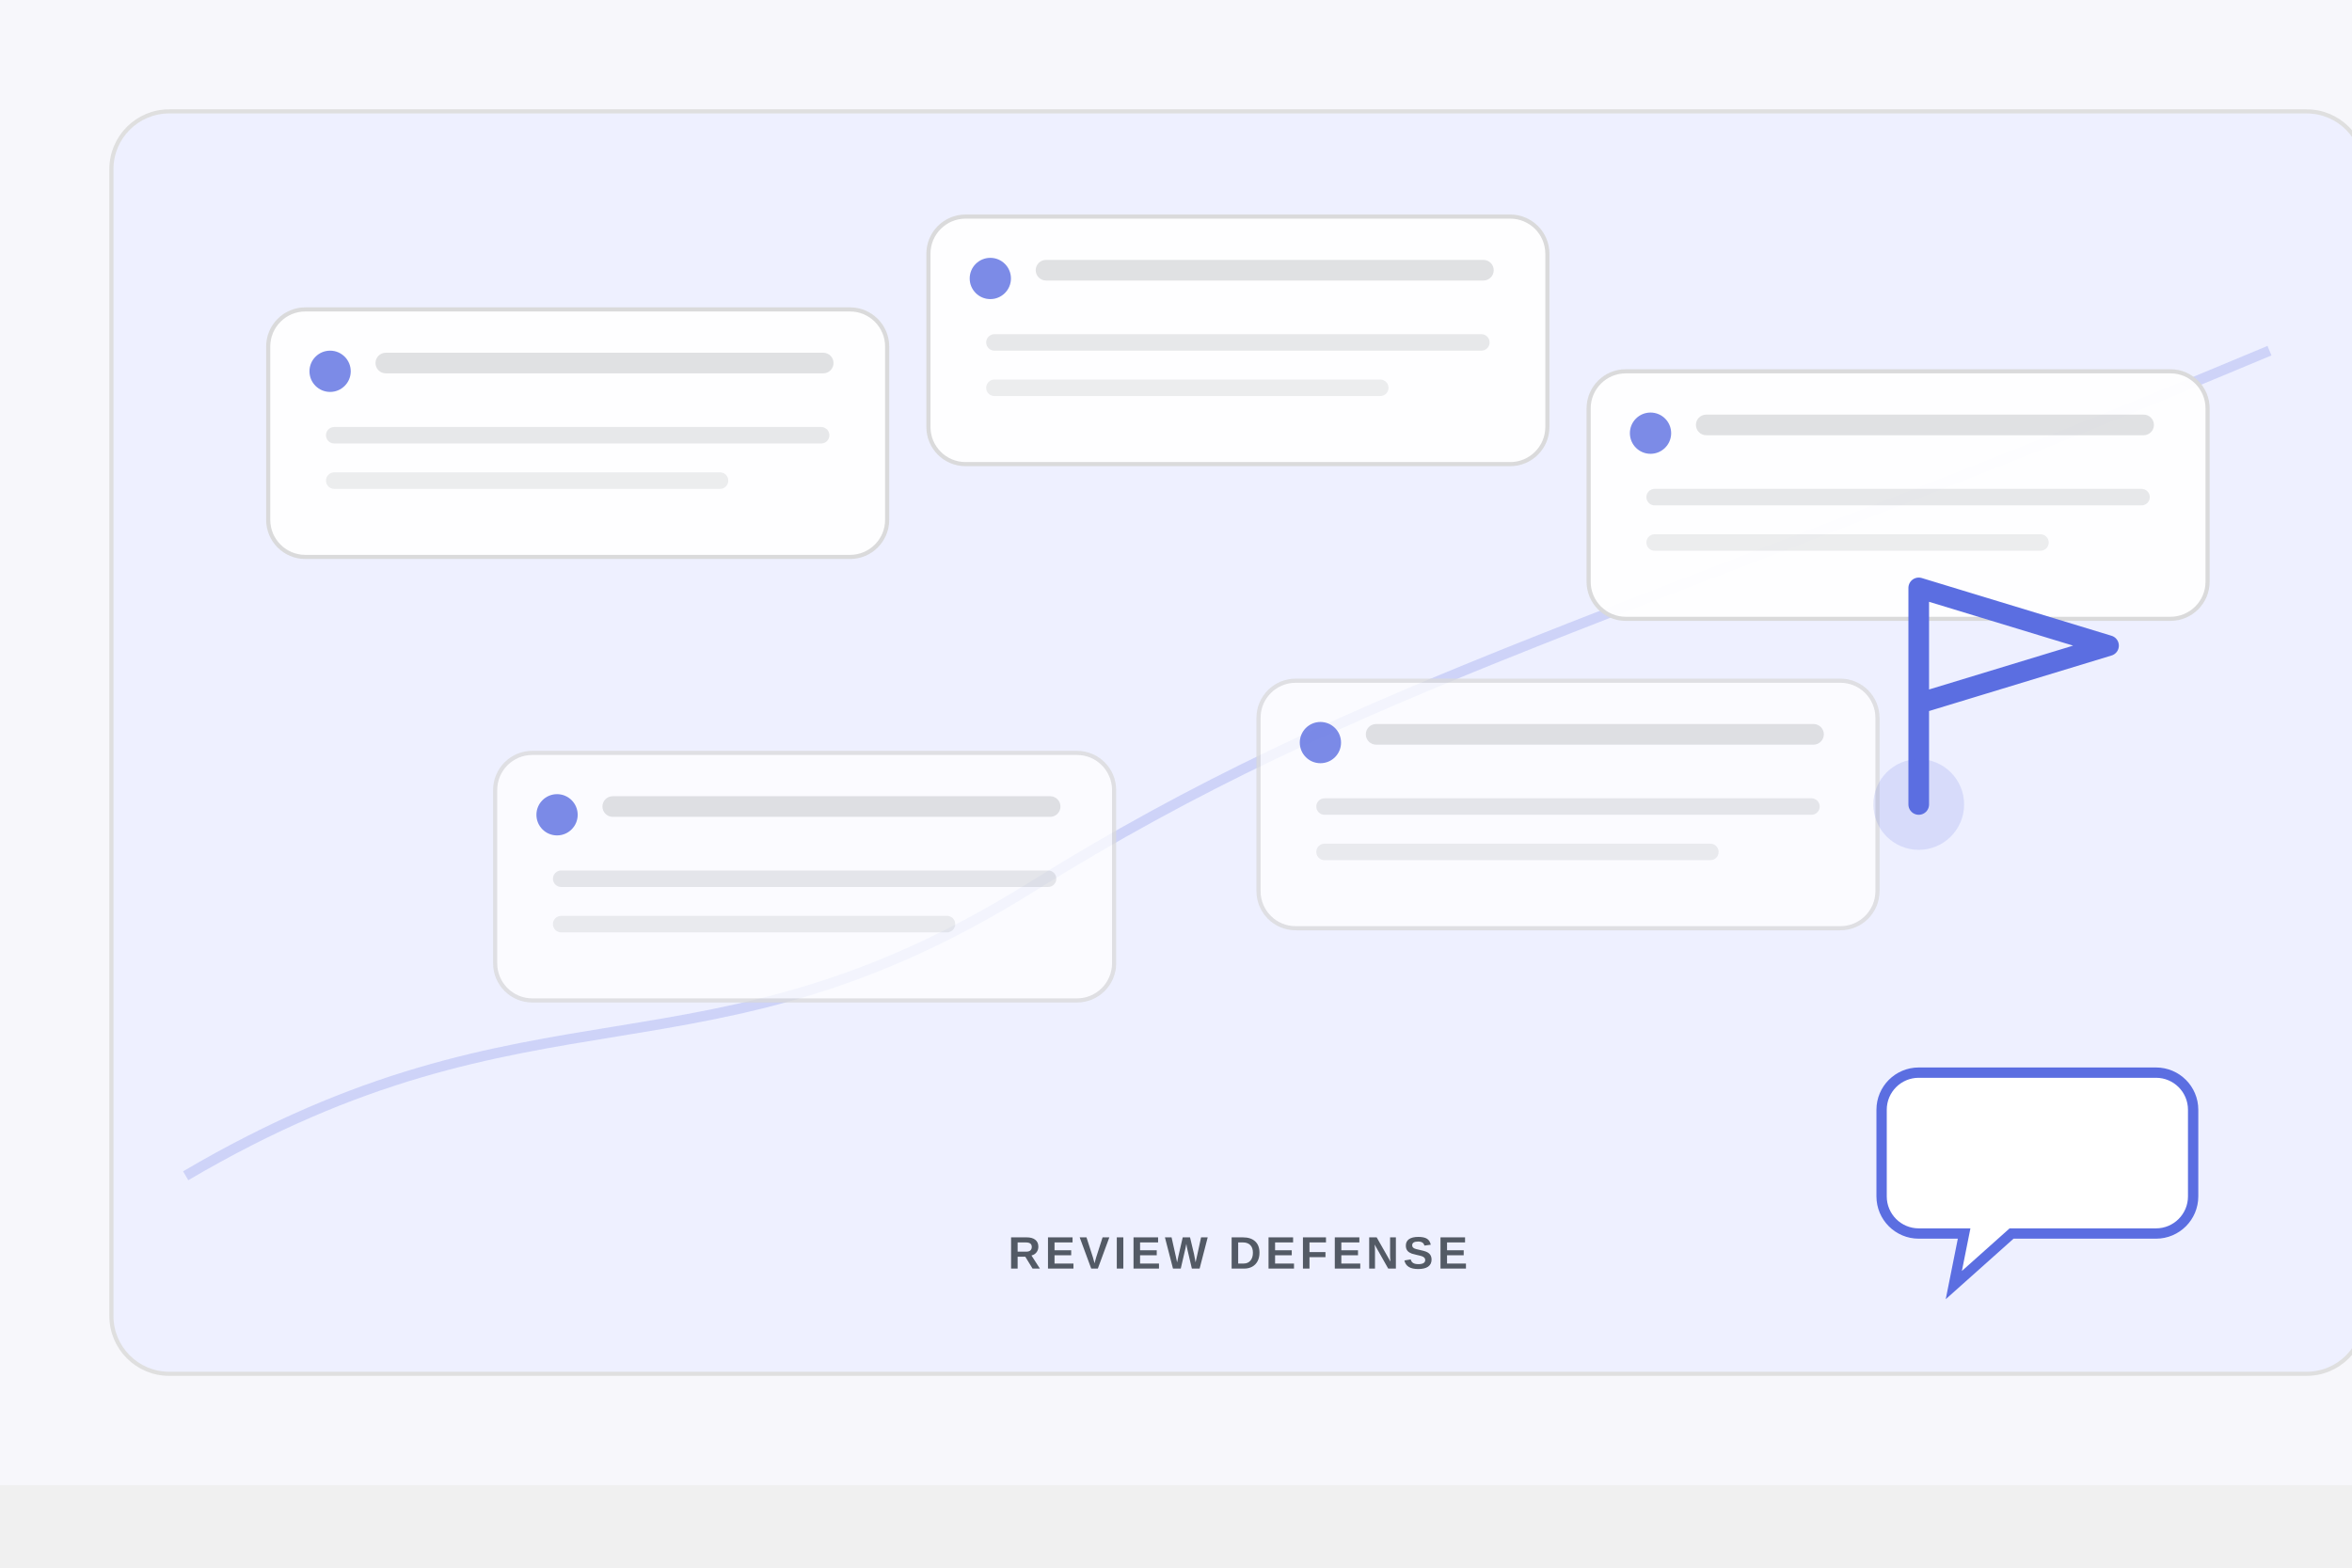
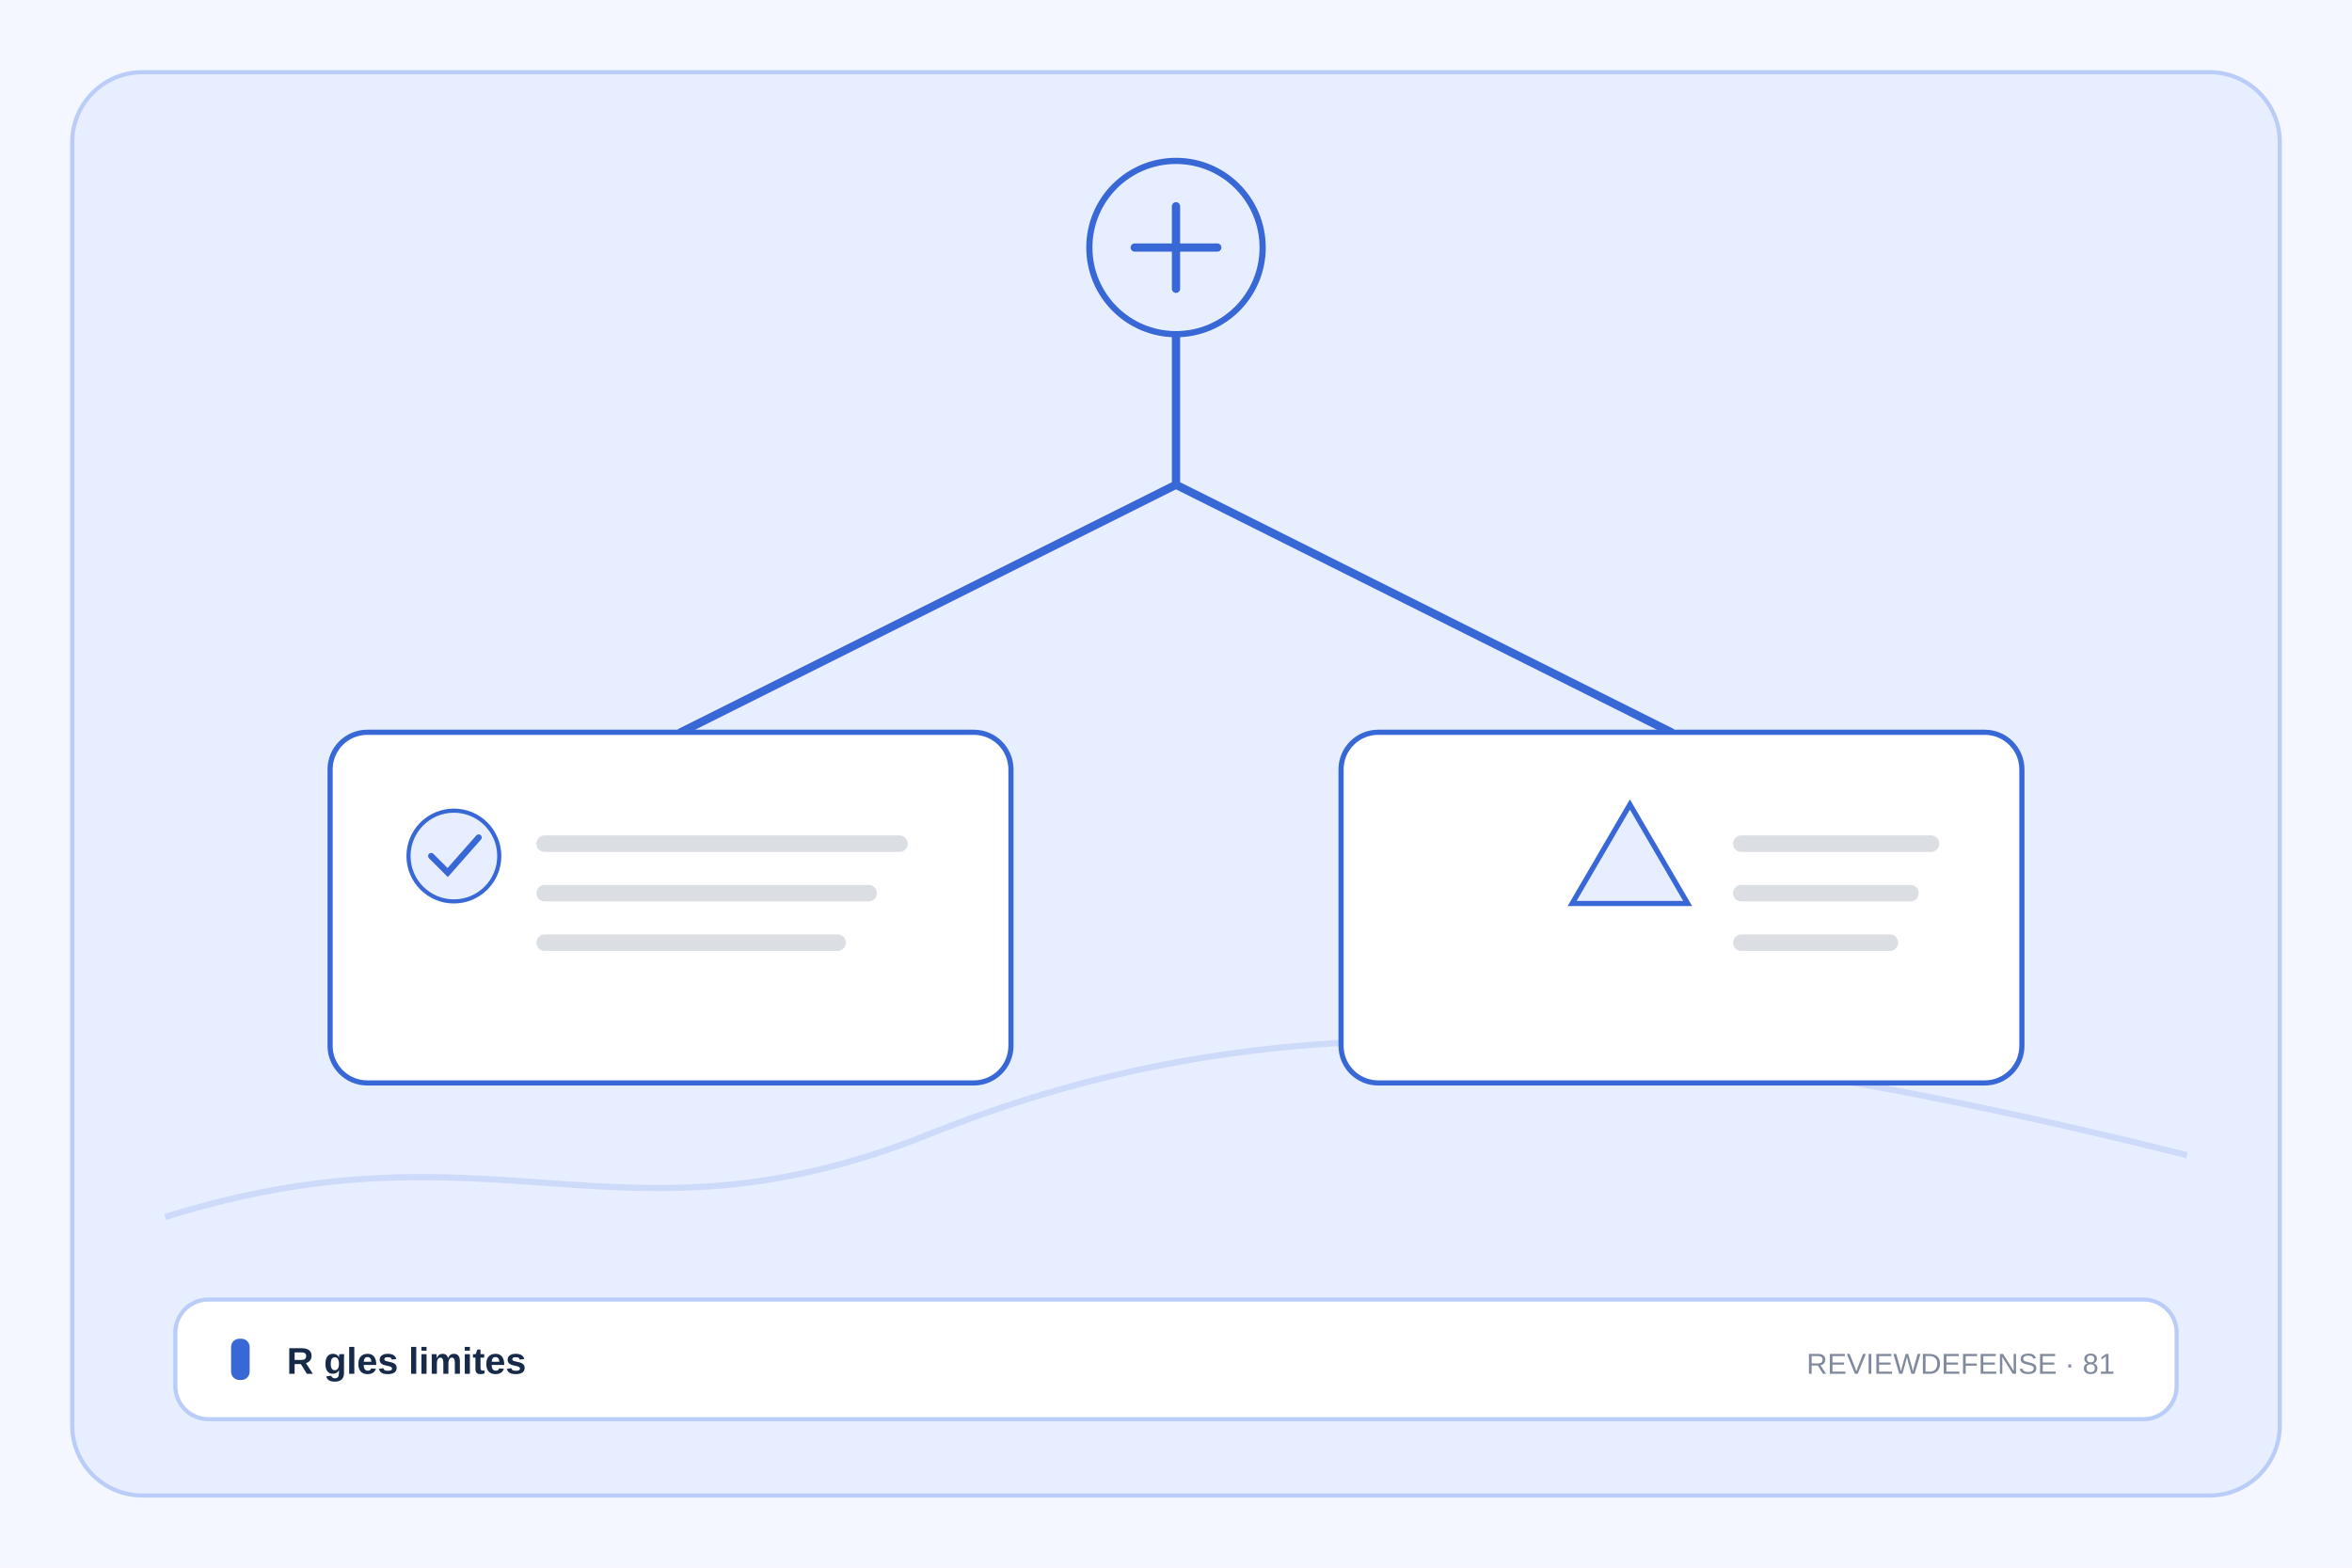
- <svg xmlns="http://www.w3.org/2000/svg" role="img" aria-label="Illustration : avis negatif faut il chercher a le supprimer ou d abord y repondre" width="1140" height="760" viewBox="0 0 1140 760" preserveAspectRatio="xMidYMid meet">
-   <rect width="1200" height="720" fill="#f7f7fb" />
-   <rect x="54" y="54" width="1092" height="612" rx="28" fill="#eef0ff" stroke="#dfdfdf" stroke-width="2" />
-   <path d="M90 570 C260 470 340 530 500 430 S790 300 1100 170" fill="none" stroke="#5b6ee1" stroke-width="5" opacity=".22" />
-   <rect x="130" y="150" width="300" height="120" rx="18" fill="white" stroke="#d9d9d9" stroke-width="2" opacity="0.95" />
-   <circle cx="160" cy="180" r="10" fill="#5b6ee1" opacity=".8" />
-   <rect x="182" y="171" width="222" height="10" rx="5" fill="#17202a" opacity=".13" />
-   <rect x="158" y="207" width="244" height="8" rx="4" fill="#17202a" opacity=".10" />
-   <rect x="158" y="229" width="195" height="8" rx="4" fill="#17202a" opacity=".08" />
-   <rect x="450" y="105" width="300" height="120" rx="18" fill="white" stroke="#d9d9d9" stroke-width="2" opacity="0.95" />
-   <circle cx="480" cy="135" r="10" fill="#5b6ee1" opacity=".8" />
-   <rect x="502" y="126" width="222" height="10" rx="5" fill="#17202a" opacity=".13" />
-   <rect x="478" y="162" width="244" height="8" rx="4" fill="#17202a" opacity=".10" />
-   <rect x="478" y="184" width="195" height="8" rx="4" fill="#17202a" opacity=".08" />
-   <rect x="770" y="180" width="300" height="120" rx="18" fill="white" stroke="#d9d9d9" stroke-width="2" opacity="0.95" />
-   <circle cx="800" cy="210" r="10" fill="#5b6ee1" opacity=".8" />
-   <rect x="822" y="201" width="222" height="10" rx="5" fill="#17202a" opacity=".13" />
-   <rect x="798" y="237" width="244" height="8" rx="4" fill="#17202a" opacity=".10" />
-   <rect x="798" y="259" width="195" height="8" rx="4" fill="#17202a" opacity=".08" />
-   <rect x="240" y="365" width="300" height="120" rx="18" fill="white" stroke="#d9d9d9" stroke-width="2" opacity="0.75" />
-   <circle cx="270" cy="395" r="10" fill="#5b6ee1" opacity=".8" />
-   <rect x="292" y="386" width="222" height="10" rx="5" fill="#17202a" opacity=".13" />
-   <rect x="268" y="422" width="244" height="8" rx="4" fill="#17202a" opacity=".10" />
-   <rect x="268" y="444" width="195" height="8" rx="4" fill="#17202a" opacity=".08" />
-   <rect x="610" y="330" width="300" height="120" rx="18" fill="white" stroke="#d9d9d9" stroke-width="2" opacity="0.75" />
-   <circle cx="640" cy="360" r="10" fill="#5b6ee1" opacity=".8" />
-   <rect x="662" y="351" width="222" height="10" rx="5" fill="#17202a" opacity=".13" />
-   <rect x="638" y="387" width="244" height="8" rx="4" fill="#17202a" opacity=".10" />
-   <rect x="638" y="409" width="195" height="8" rx="4" fill="#17202a" opacity=".08" />
-   <path d="M930 390 v-105 M930 285 l92 28 -92 28" fill="none" stroke="#5b6ee1" stroke-width="10" stroke-linecap="round" stroke-linejoin="round" />
-   <circle cx="930" cy="390" r="22" fill="#5b6ee1" opacity=".16" />
-   <path d="M930 520 h115 a18 18 0 0 1 18 18 v42 a18 18 0 0 1-18 18 h-70 l-28 25 5-25 h-22 a18 18 0 0 1-18-18 v-42 a18 18 0 0 1 18-18z" fill="white" stroke="#5b6ee1" stroke-width="5" />
-   <text x="600" y="615" text-anchor="middle" font-family="Arial, Helvetica, sans-serif" font-size="22" font-weight="700" letter-spacing="2" fill="#17202a" opacity=".72">REVIEW DEFENSE</text>
+ <svg xmlns="http://www.w3.org/2000/svg" role="img" aria-labelledby="title desc" width="1140" height="760" viewBox="0 0 1140 760" preserveAspectRatio="xMidYMid meet">
+   <rect width="1140" height="760" fill="#F4F7FF" />
+   <rect x="35" y="35" width="1070" height="690" rx="34" fill="#E7EEFF" stroke="#B9CDF8" stroke-width="2" />
+   <path d="M80 590C240 540 300 610 450 550S760 485 1060 560" stroke="#3867D6" stroke-width="3" opacity=".15" fill="none" />
+   <path d="M570 145v90M570 235 330 355M570 235 810 355" stroke="#3867D6" stroke-width="4" stroke-linecap="round" fill="none" />
+   <circle cx="570" cy="120" r="42" fill="#E7EEFF" stroke="#3867D6" stroke-width="3" />
+   <path d="M550 120h40m-20-20v40" stroke="#3867D6" stroke-width="4" stroke-linecap="round" />
+   <rect x="160" y="355" width="330" height="170" rx="18" fill="#fff" stroke="#3867D6" stroke-width="2.5" />
+   <rect x="650" y="355" width="330" height="170" rx="18" fill="#fff" stroke="#3867D6" stroke-width="2.5" />
+   <circle cx="220" cy="415" r="22" fill="#E7EEFF" stroke="#3867D6" stroke-width="2" />
+   <path d="m209 415 8 8 15-17" stroke="#3867D6" stroke-width="3" fill="none" stroke-linecap="round" />
+   <rect x="260" y="405" width="180" height="8" rx="4" fill="#172A4A" opacity=".16" />
+   <rect x="260" y="429" width="165" height="8" rx="4" fill="#172A4A" opacity=".16" />
+   <rect x="260" y="453" width="150" height="8" rx="4" fill="#172A4A" opacity=".16" />
+   <path d="M790 390l28 48h-56Z" fill="#E7EEFF" stroke="#3867D6" stroke-width="2.5" />
+   <rect x="840" y="405" width="100" height="8" rx="4" fill="#172A4A" opacity=".16" />
+   <rect x="840" y="429" width="90" height="8" rx="4" fill="#172A4A" opacity=".16" />
+   <rect x="840" y="453" width="80" height="8" rx="4" fill="#172A4A" opacity=".16" />
+   <rect x="85" y="630" width="970" height="58" rx="16" fill="#fff" stroke="#B9CDF8" stroke-width="2" />
+   <rect x="112" y="649" width="9" height="20" rx="4" fill="#3867D6" />
+   <text x="139" y="666" font-family="Arial,sans-serif" font-size="18" font-weight="700" fill="#172A4A">R gles limites</text>
+   <text x="1025" y="666" text-anchor="end" font-family="Arial,sans-serif" font-size="14" fill="#172A4A" opacity=".55">REVIEWDEFENSE · 81</text>
</svg>
